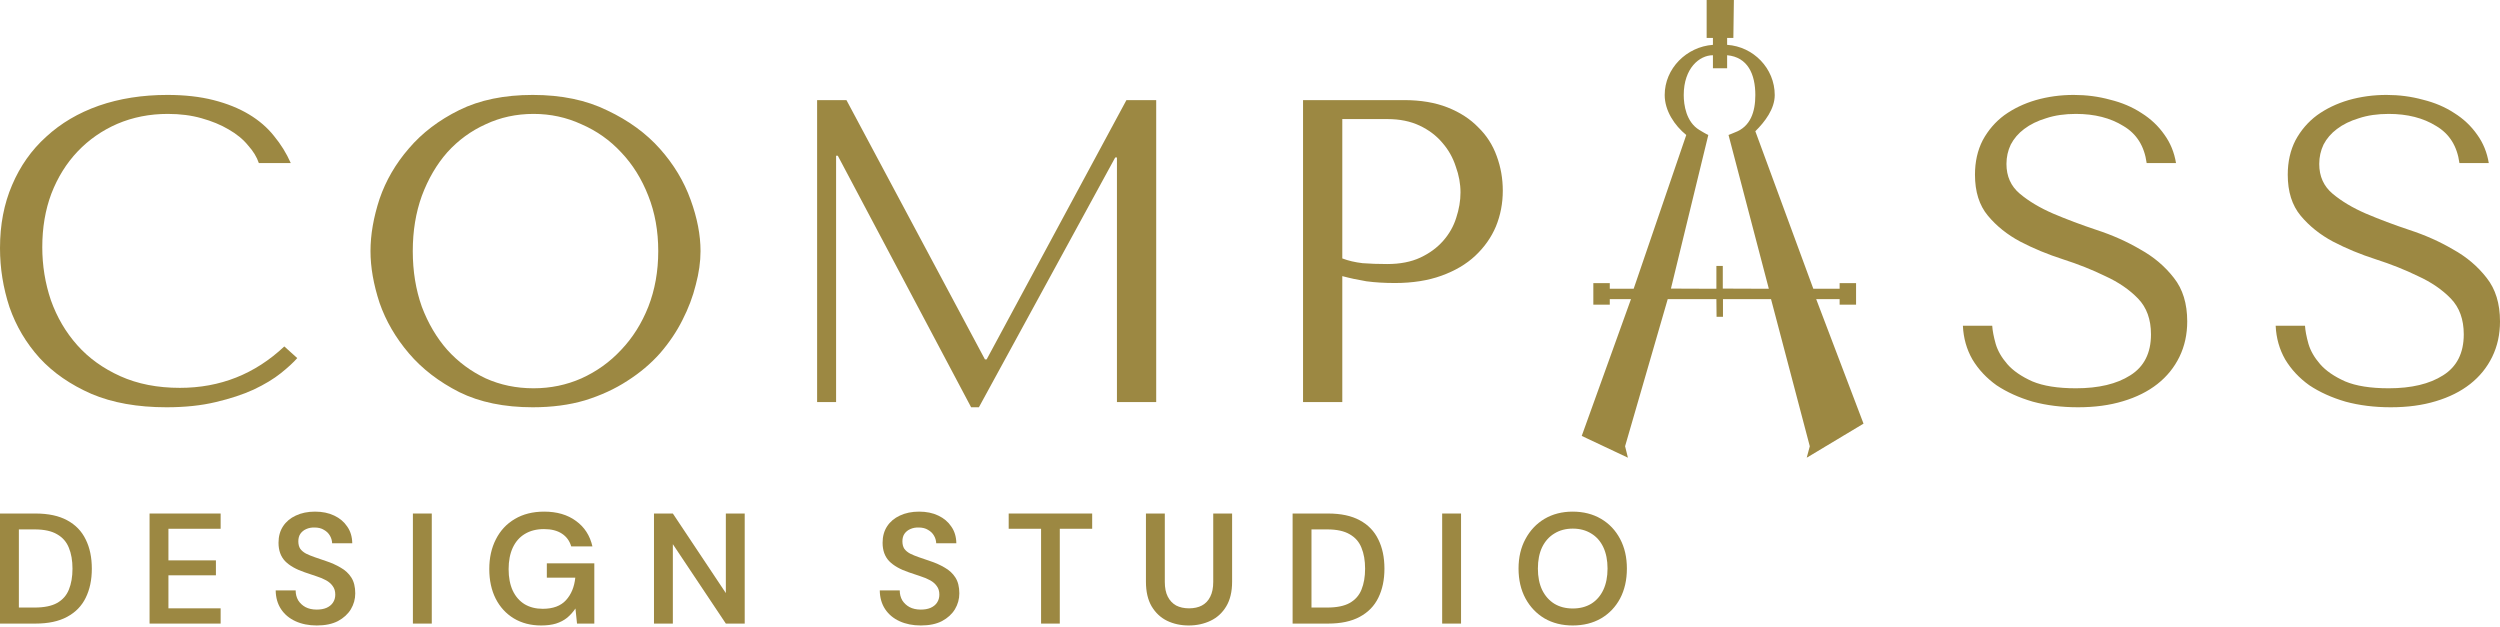
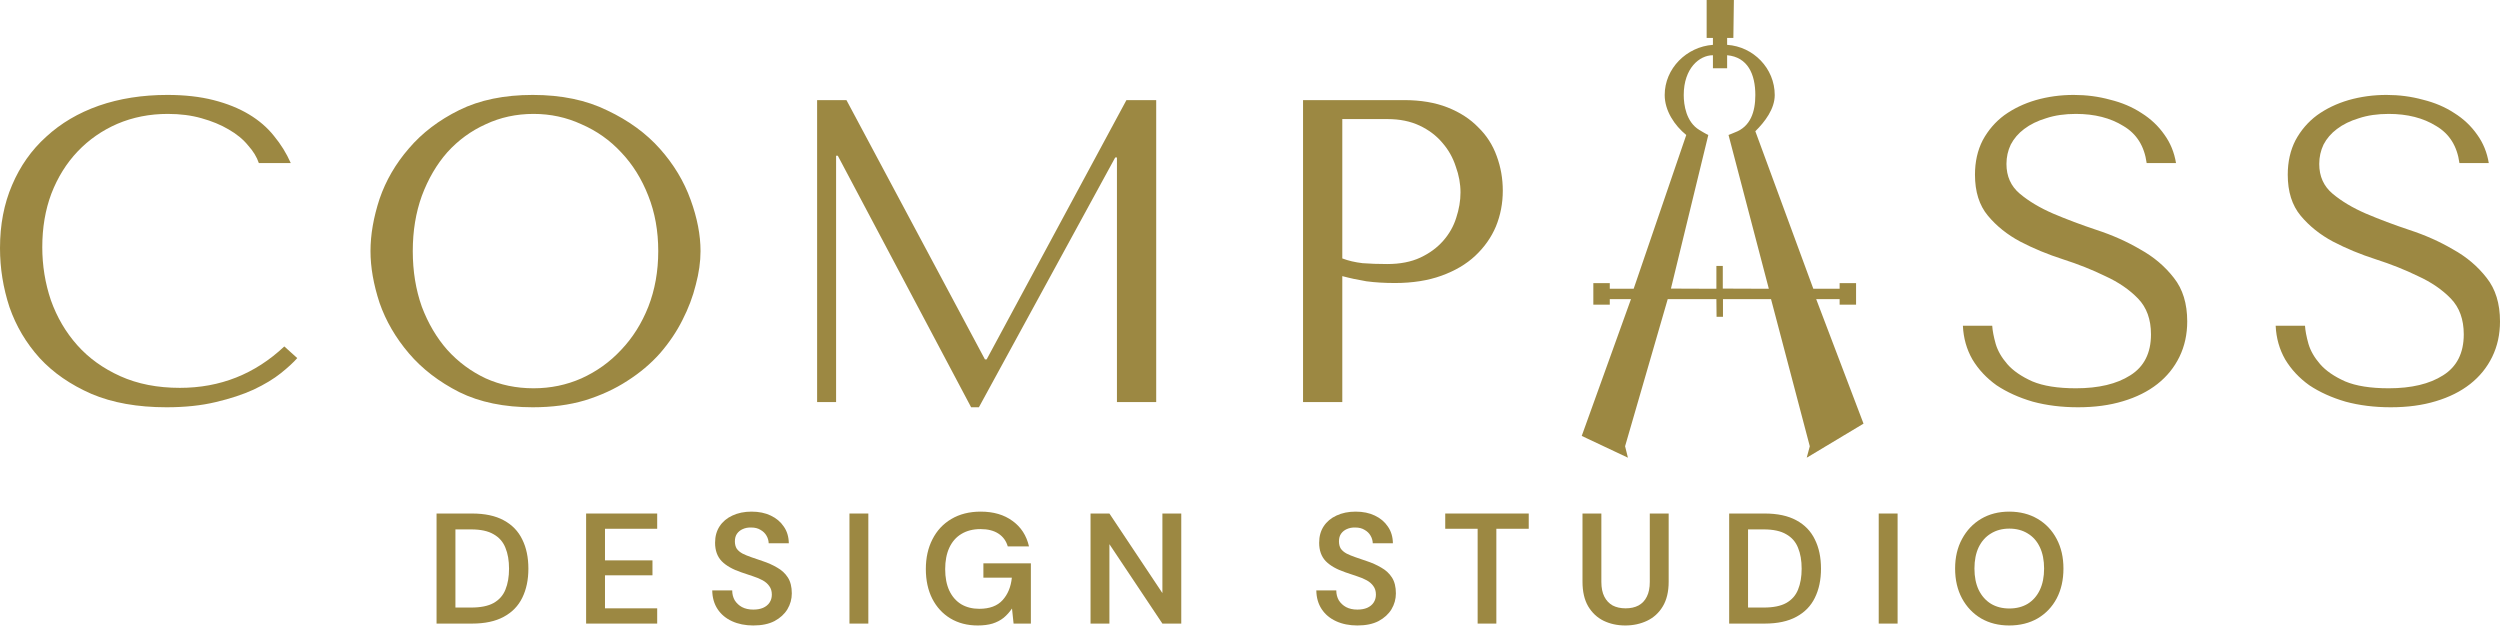
<svg xmlns="http://www.w3.org/2000/svg" width="1800" height="451" viewBox="0 0 1800 451" fill="none">
  <g>
    <g>
      <path d="M204.698 249.436L214.016 257.823C211.324 260.929 207.39 264.553 202.213 268.695C197.036 272.836 190.513 276.771 182.644 280.498C174.982 284.019 165.87 287.021 155.309 289.506C144.955 291.991 133.152 293.234 119.899 293.234C98.984 293.234 80.968 290.024 65.851 283.604C50.734 276.978 38.31 268.384 28.577 257.823C18.844 247.055 11.596 234.837 6.834 221.17C2.278 207.296 0 193.111 0 178.615C0 161.842 2.899 146.725 8.697 133.265C14.495 119.598 22.675 108.001 33.236 98.476C43.797 88.743 56.429 81.288 71.132 76.111C86.041 70.934 102.504 68.346 120.52 68.346C132.945 68.346 144.023 69.588 153.756 72.073C163.489 74.558 171.979 77.975 179.227 82.324C186.475 86.672 192.48 91.849 197.243 97.855C202.213 103.86 206.251 110.383 209.357 117.423H186.371C184.922 113.075 182.333 108.83 178.606 104.688C175.085 100.339 170.426 96.508 164.628 93.195C159.037 89.882 152.514 87.19 145.059 85.119C137.811 83.048 129.735 82.013 120.831 82.013C107.785 82.013 95.671 84.394 84.488 89.157C73.513 93.92 63.987 100.547 55.911 109.037C47.835 117.527 41.519 127.674 36.964 139.477C32.615 151.074 30.441 163.913 30.441 177.994C30.441 191.247 32.511 203.982 36.653 216.2C41.002 228.418 47.318 239.186 55.601 248.504C63.884 257.823 74.238 265.278 86.663 270.869C99.087 276.46 113.376 279.256 129.528 279.256C158.519 279.256 183.576 269.316 204.698 249.436Z" fill="#9C8842" />
      <path d="M266.756 180.79C266.756 168.986 268.93 156.458 273.279 143.205C277.834 129.952 284.875 117.838 294.401 106.862C303.926 95.68 316.041 86.465 330.743 79.217C345.446 71.97 363.047 68.346 383.548 68.346C404.256 68.346 422.169 72.073 437.285 79.528C452.609 86.776 465.241 95.991 475.181 107.173C485.121 118.355 492.472 130.573 497.235 143.826C501.997 156.872 504.379 169.193 504.379 180.79C504.379 188.452 503.24 196.528 500.962 205.018C498.891 213.508 495.682 221.998 491.333 230.489C487.191 238.772 481.807 246.744 475.181 254.406C468.554 261.861 460.685 268.488 451.574 274.286C442.669 280.084 432.522 284.743 421.133 288.264C409.951 291.577 397.423 293.234 383.548 293.234C363.047 293.234 345.446 289.61 330.743 282.362C316.041 274.907 303.926 265.589 294.401 254.406C284.875 243.224 277.834 231.11 273.279 218.064C268.93 204.811 266.756 192.386 266.756 180.79ZM297.196 180.79C297.196 195.285 299.371 208.642 303.719 220.859C308.275 232.87 314.384 243.224 322.046 251.921C329.915 260.619 339.13 267.452 349.691 272.422C360.252 277.185 371.745 279.566 384.17 279.566C396.387 279.566 407.88 277.185 418.648 272.422C429.623 267.452 439.149 260.619 447.225 251.921C455.508 243.224 462.031 232.87 466.794 220.859C471.557 208.642 473.938 195.285 473.938 180.79C473.938 166.294 471.557 153.041 466.794 141.03C462.031 128.813 455.508 118.355 447.225 109.658C439.149 100.961 429.623 94.231 418.648 89.468C407.88 84.498 396.387 82.013 384.17 82.013C371.745 82.013 360.252 84.498 349.691 89.468C339.13 94.231 329.915 100.961 322.046 109.658C314.384 118.355 308.275 128.813 303.719 141.03C299.371 153.041 297.196 166.294 297.196 180.79Z" fill="#9C8842" />
      <path d="M609.441 72.073L709.149 258.755H710.392L811.032 72.073H832.465V289.506H804.198V113.385H802.956L704.801 293.234H699.209L603.228 112.143H601.986V289.506H588.319V72.073H609.441Z" fill="#9C8842" />
      <path d="M966.455 198.806V289.506H938.189V72.073H1010.87C1022.88 72.073 1033.34 73.833 1042.25 77.354C1051.15 80.874 1058.5 85.637 1064.3 91.642C1070.31 97.44 1074.76 104.378 1077.66 112.454C1080.56 120.323 1082.01 128.606 1082.01 137.303C1082.01 146.415 1080.35 155.008 1077.04 163.084C1073.72 170.953 1068.75 177.994 1062.13 184.206C1055.71 190.212 1047.63 194.975 1037.9 198.495C1028.16 202.015 1016.98 203.775 1004.35 203.775C996.896 203.775 990.062 203.361 983.85 202.533C977.638 201.498 971.839 200.255 966.455 198.806ZM966.455 85.74V186.07C970.804 187.727 975.67 188.866 981.054 189.487C986.438 189.901 992.34 190.108 998.76 190.108C1008.08 190.108 1016.05 188.555 1022.68 185.449C1029.3 182.343 1034.79 178.305 1039.14 173.335C1043.49 168.365 1046.59 162.877 1048.46 156.872C1050.53 150.66 1051.56 144.551 1051.56 138.546C1051.56 132.333 1050.43 126.121 1048.15 119.908C1046.08 113.489 1042.87 107.794 1038.52 102.824C1034.17 97.647 1028.68 93.506 1022.06 90.4C1015.43 87.293 1007.77 85.74 999.07 85.74H966.455Z" fill="#9C8842" />
      <path d="M1413.28 234.527H1434.4C1434.61 238.047 1435.44 242.396 1436.89 247.573C1438.34 252.543 1441.13 257.409 1445.27 262.172C1449.42 266.935 1455.42 271.076 1463.29 274.596C1471.16 277.91 1481.62 279.566 1494.66 279.566C1511.02 279.566 1524.07 276.46 1533.8 270.248C1543.74 264.035 1548.71 254.199 1548.71 240.739C1548.71 229.971 1545.6 221.377 1539.39 214.958C1533.18 208.538 1525.31 203.154 1515.78 198.806C1506.47 194.25 1496.32 190.212 1485.34 186.691C1474.37 183.171 1464.12 178.926 1454.59 173.956C1445.27 168.986 1437.51 162.774 1431.3 155.319C1425.08 147.864 1421.98 138.028 1421.98 125.81C1421.98 116.492 1423.84 108.208 1427.57 100.961C1431.5 93.713 1436.68 87.708 1443.1 82.945C1449.73 78.182 1457.28 74.558 1465.77 72.073C1474.47 69.588 1483.58 68.346 1493.11 68.346C1502.22 68.346 1510.92 69.485 1519.2 71.763C1527.69 73.833 1535.25 77.043 1541.88 81.392C1548.5 85.533 1553.99 90.71 1558.34 96.923C1562.69 102.928 1565.48 109.762 1566.73 117.423H1545.6C1543.95 105.206 1538.36 96.301 1528.83 90.71C1519.51 84.912 1508.12 82.013 1494.66 82.013C1486.59 82.013 1479.44 83.048 1473.23 85.119C1467.02 86.983 1461.74 89.571 1457.39 92.885C1453.25 95.991 1450.04 99.718 1447.76 104.067C1445.69 108.416 1444.65 113.075 1444.65 118.045C1444.65 126.949 1447.86 134.093 1454.28 139.477C1460.7 144.861 1468.67 149.624 1478.2 153.766C1487.93 157.907 1498.39 161.842 1509.57 165.569C1520.96 169.297 1531.42 173.956 1540.94 179.547C1550.68 184.931 1558.75 191.765 1565.17 200.048C1571.59 208.124 1574.8 218.582 1574.8 231.42C1574.8 240.739 1572.94 249.229 1569.21 256.891C1565.48 264.553 1560.2 271.076 1553.37 276.46C1546.54 281.844 1538.25 285.986 1528.52 288.885C1518.99 291.784 1508.23 293.234 1496.22 293.234C1484.41 293.234 1473.54 291.888 1463.6 289.195C1453.66 286.296 1444.96 282.362 1437.51 277.392C1430.26 272.215 1424.46 266.003 1420.11 258.755C1415.97 251.507 1413.69 243.431 1413.28 234.527Z" fill="#9C8842" />
      <path d="M1638.48 234.527H1659.6C1659.81 238.047 1660.64 242.396 1662.09 247.573C1663.54 252.543 1666.33 257.409 1670.47 262.172C1674.61 266.935 1680.62 271.076 1688.49 274.596C1696.36 277.91 1706.81 279.566 1719.86 279.566C1736.22 279.566 1749.27 276.46 1759 270.248C1768.94 264.035 1773.91 254.199 1773.91 240.739C1773.91 229.971 1770.8 221.377 1764.59 214.958C1758.38 208.538 1750.51 203.154 1740.98 198.806C1731.66 194.25 1721.52 190.212 1710.54 186.691C1699.57 183.171 1689.32 178.926 1679.79 173.956C1670.47 168.986 1662.71 162.774 1656.49 155.319C1650.28 147.864 1647.18 138.028 1647.18 125.81C1647.18 116.492 1649.04 108.208 1652.77 100.961C1656.7 93.713 1661.88 87.708 1668.3 82.945C1674.92 78.182 1682.48 74.558 1690.97 72.073C1699.67 69.588 1708.78 68.346 1718.31 68.346C1727.42 68.346 1736.12 69.485 1744.4 71.763C1752.89 73.833 1760.45 77.043 1767.07 81.392C1773.7 85.533 1779.19 90.71 1783.54 96.923C1787.89 102.928 1790.68 109.762 1791.92 117.423H1770.8C1769.15 105.206 1763.55 96.301 1754.03 90.71C1744.71 84.912 1733.32 82.013 1719.86 82.013C1711.78 82.013 1704.64 83.048 1698.43 85.119C1692.22 86.983 1686.93 89.571 1682.59 92.885C1678.44 95.991 1675.23 99.718 1672.96 104.067C1670.89 108.416 1669.85 113.075 1669.85 118.045C1669.85 126.949 1673.06 134.093 1679.48 139.477C1685.9 144.861 1693.87 149.624 1703.4 153.766C1713.13 157.907 1723.59 161.842 1734.77 165.569C1746.16 169.297 1756.62 173.956 1766.14 179.547C1775.88 184.931 1783.95 191.765 1790.37 200.048C1796.79 208.124 1800 218.582 1800 231.42C1800 240.739 1798.14 249.229 1794.41 256.891C1790.68 264.553 1785.4 271.076 1778.57 276.46C1771.73 281.844 1763.45 285.986 1753.72 288.885C1744.19 291.784 1733.42 293.234 1721.41 293.234C1709.61 293.234 1698.74 291.888 1688.8 289.195C1678.86 286.296 1670.16 282.362 1662.71 277.392C1655.46 272.215 1649.66 266.003 1645.31 258.755C1641.17 251.507 1638.89 243.431 1638.48 234.527Z" fill="#9C8842" />
      <path d="M1324.53 215.37V219.374H1336.37V203.843H1324.53V207.911H1305.59L1263.84 94.482C1270.7 87.751 1277.81 78.403 1277.81 68.431C1277.81 49.236 1262.47 33.53 1243.53 32.284V27.298H1248.02L1248.39 0H1228.79V27.298H1233.31V32.284C1214.37 33.655 1198.58 49.236 1198.58 68.431C1198.58 79.649 1205.63 90.334 1214.11 97.19L1176.24 207.911H1159.04V203.843H1147.2V219.374H1159.04V215.37H1174.31L1138.85 313.861L1172.1 329.547L1170.06 321.296L1200.76 215.37H1235.8L1235.93 228.104H1240.54V215.37H1275.14L1303.05 321.296L1300.84 329.547L1341.73 305.011L1307.66 215.37H1324.53ZM1240.41 207.911V191.458H1235.8V207.911L1203.07 207.787L1229.98 97.19C1228.51 96.584 1225.27 94.618 1223.59 93.61C1213.99 87.847 1212.29 75.471 1212.29 68.431C1212.29 49.141 1223.59 39.762 1233.31 39.762V49.141H1243.53V39.762C1258.36 41.133 1263.84 53.349 1263.84 68.431C1263.84 80.522 1260.35 91.256 1249.01 95.37C1248.89 95.37 1244.79 97.19 1244.54 97.19L1273.56 207.911L1240.29 207.787L1240.41 207.911Z" fill="#9C8842" />
    </g>
  </g>
  <g>
    <g>
-       <path d="M0 448.981V369.733H25.586C34.794 369.733 42.379 371.355 48.341 374.601C54.379 377.846 58.832 382.45 61.7 388.412C64.644 394.299 66.116 401.319 66.116 409.47C66.116 417.47 64.644 424.452 61.7 430.414C58.832 436.301 54.379 440.867 48.341 444.113C42.379 447.358 34.794 448.981 25.586 448.981H0ZM13.585 437.433H24.907C31.775 437.433 37.171 436.339 41.096 434.15C45.096 431.886 47.926 428.678 49.587 424.527C51.323 420.3 52.191 415.281 52.191 409.47C52.191 403.583 51.323 398.564 49.587 394.413C47.926 390.186 45.096 386.941 41.096 384.676C37.171 382.337 31.775 381.167 24.907 381.167H13.585V437.433Z" fill="#9C8842" />
-       <path d="M107.684 448.981V369.733H158.855V380.714H121.269V403.47H155.459V414.225H121.269V437.999H158.855V448.981H107.684Z" fill="#9C8842" />
-       <path d="M228.042 450.339C222.306 450.339 217.211 449.32 212.758 447.283C208.305 445.245 204.833 442.339 202.343 438.565C199.852 434.792 198.569 430.301 198.494 425.093H212.871C212.871 427.735 213.475 430.112 214.683 432.225C215.966 434.263 217.702 435.886 219.891 437.093C222.155 438.301 224.872 438.905 228.042 438.905C230.759 438.905 233.099 438.49 235.061 437.66C237.099 436.754 238.646 435.509 239.703 433.924C240.835 432.263 241.401 430.339 241.401 428.15C241.401 425.659 240.797 423.621 239.589 422.036C238.457 420.376 236.872 418.98 234.835 417.848C232.797 416.715 230.457 415.734 227.815 414.904C225.174 413.998 222.381 413.055 219.438 412.074C213.173 409.96 208.456 407.281 205.286 404.036C202.116 400.715 200.531 396.3 200.531 390.79C200.531 386.186 201.626 382.224 203.815 378.903C206.003 375.582 209.06 373.016 212.985 371.204C216.985 369.317 221.589 368.374 226.797 368.374C232.08 368.374 236.684 369.317 240.608 371.204C244.608 373.091 247.741 375.733 250.005 379.129C252.345 382.45 253.552 386.45 253.628 391.13H239.137C239.061 389.167 238.533 387.356 237.552 385.695C236.57 383.959 235.136 382.563 233.25 381.507C231.438 380.374 229.212 379.808 226.57 379.808C224.306 379.733 222.268 380.11 220.457 380.941C218.721 381.695 217.324 382.827 216.268 384.337C215.287 385.771 214.796 387.582 214.796 389.771C214.796 391.884 215.249 393.658 216.155 395.092C217.136 396.451 218.532 397.62 220.343 398.602C222.155 399.507 224.268 400.375 226.683 401.205C229.098 402.036 231.74 402.941 234.608 403.922C238.533 405.206 242.08 406.791 245.25 408.677C248.495 410.489 251.062 412.866 252.948 415.81C254.835 418.753 255.779 422.565 255.779 427.244C255.779 431.32 254.722 435.131 252.609 438.678C250.495 442.15 247.401 444.981 243.325 447.169C239.25 449.283 234.155 450.339 228.042 450.339Z" fill="#9C8842" />
-       <path d="M297.291 448.981V369.733H310.876V448.981H297.291Z" fill="#9C8842" />
-       <path d="M389.643 450.339C382.171 450.339 375.604 448.641 369.944 445.245C364.359 441.848 360.019 437.131 356.924 431.093C353.83 424.98 352.283 417.848 352.283 409.696C352.283 401.621 353.868 394.488 357.038 388.299C360.208 382.035 364.736 377.167 370.623 373.695C376.586 370.148 383.642 368.374 391.794 368.374C401.001 368.374 408.624 370.601 414.662 375.054C420.776 379.431 424.738 385.544 426.55 393.394H411.266C410.134 389.469 407.907 386.412 404.587 384.224C401.266 382.035 396.964 380.941 391.68 380.941C386.322 380.941 381.718 382.11 377.869 384.45C374.095 386.714 371.189 390.035 369.151 394.413C367.189 398.715 366.208 403.847 366.208 409.809C366.208 415.772 367.189 420.904 369.151 425.206C371.189 429.508 374.057 432.791 377.755 435.056C381.454 437.244 385.793 438.339 390.775 438.339C398.171 438.339 403.756 436.263 407.53 432.112C411.304 427.961 413.53 422.565 414.21 415.923H393.718V405.621H427.908V448.981H415.455L414.323 438.112C412.587 440.679 410.587 442.905 408.323 444.792C406.058 446.603 403.379 448 400.285 448.981C397.266 449.886 393.718 450.339 389.643 450.339Z" fill="#9C8842" />
-       <path d="M470.868 448.981V369.733H484.453L522.605 427.018V369.733H536.191V448.981H522.605L484.453 391.809V448.981H470.868Z" fill="#9C8842" />
-       <path d="M662.978 450.339C657.242 450.339 652.147 449.32 647.694 447.283C643.241 445.245 639.77 442.339 637.279 438.565C634.788 434.792 633.505 430.301 633.43 425.093H647.808C647.808 427.735 648.411 430.112 649.619 432.225C650.902 434.263 652.638 435.886 654.827 437.093C657.091 438.301 659.808 438.905 662.978 438.905C665.695 438.905 668.035 438.49 669.997 437.66C672.035 436.754 673.582 435.509 674.639 433.924C675.771 432.263 676.337 430.339 676.337 428.15C676.337 425.659 675.733 423.621 674.526 422.036C673.393 420.376 671.808 418.98 669.771 417.848C667.733 416.715 665.393 415.734 662.751 414.904C660.11 413.998 657.317 413.055 654.374 412.074C648.109 409.96 643.392 407.281 640.222 404.036C637.052 400.715 635.467 396.3 635.467 390.79C635.467 386.186 636.562 382.224 638.751 378.903C640.939 375.582 643.996 373.016 647.921 371.204C651.921 369.317 656.525 368.374 661.733 368.374C667.016 368.374 671.62 369.317 675.544 371.204C679.545 373.091 682.677 375.733 684.941 379.129C687.281 382.45 688.488 386.45 688.564 391.13H674.073C673.997 389.167 673.469 387.356 672.488 385.695C671.507 383.959 670.073 382.563 668.186 381.507C666.374 380.374 664.148 379.808 661.506 379.808C659.242 379.733 657.204 380.11 655.393 380.941C653.657 381.695 652.261 382.827 651.204 384.337C650.223 385.771 649.732 387.582 649.732 389.771C649.732 391.884 650.185 393.658 651.091 395.092C652.072 396.451 653.468 397.62 655.28 398.602C657.091 399.507 659.204 400.375 661.619 401.205C664.035 402.036 666.676 402.941 669.544 403.922C673.469 405.206 677.016 406.791 680.186 408.677C683.432 410.489 685.998 412.866 687.885 415.81C689.771 418.753 690.715 422.565 690.715 427.244C690.715 431.32 689.658 435.131 687.545 438.678C685.432 442.15 682.337 444.981 678.262 447.169C674.186 449.283 669.091 450.339 662.978 450.339Z" fill="#9C8842" />
-       <path d="M749.575 448.981V380.714H726.254V369.733H786.369V380.714H763.047V448.981H749.575Z" fill="#9C8842" />
-       <path d="M855.871 450.339C850.135 450.339 844.927 449.207 840.248 446.943C835.644 444.679 831.946 441.207 829.153 436.527C826.436 431.848 825.078 425.961 825.078 418.866V369.733H838.663V418.98C838.663 423.282 839.38 426.829 840.814 429.622C842.248 432.414 844.248 434.527 846.814 435.961C849.456 437.32 852.55 437.999 856.098 437.999C859.72 437.999 862.815 437.32 865.381 435.961C868.023 434.527 870.023 432.414 871.381 429.622C872.815 426.829 873.532 423.282 873.532 418.98V369.733H887.117V418.866C887.117 425.961 885.721 431.848 882.929 436.527C880.136 441.207 876.362 444.679 871.608 446.943C866.853 449.207 861.607 450.339 855.871 450.339Z" fill="#9C8842" />
-       <path d="M930.679 448.981V369.733H956.265C965.473 369.733 973.058 371.355 979.021 374.601C985.059 377.846 989.512 382.45 992.38 388.412C995.323 394.299 996.795 401.319 996.795 409.47C996.795 417.47 995.323 424.452 992.38 430.414C989.512 436.301 985.059 440.867 979.021 444.113C973.058 447.358 965.473 448.981 956.265 448.981H930.679ZM944.265 437.433H955.586C962.454 437.433 967.85 436.339 971.775 434.15C975.775 431.886 978.606 428.678 980.266 424.527C982.002 420.3 982.87 415.281 982.87 409.47C982.87 403.583 982.002 398.564 980.266 394.413C978.606 390.186 975.775 386.941 971.775 384.676C967.85 382.337 962.454 381.167 955.586 381.167H944.265V437.433Z" fill="#9C8842" />
-       <path d="M1038.36 448.981V369.733H1051.95V448.981H1038.36Z" fill="#9C8842" />
-       <path d="M1132.3 450.339C1124.68 450.339 1117.92 448.641 1112.03 445.245C1106.22 441.773 1101.66 436.98 1098.34 430.867C1095.02 424.678 1093.35 417.508 1093.35 409.357C1093.35 401.281 1095.02 394.186 1098.34 388.073C1101.66 381.884 1106.22 377.054 1112.03 373.582C1117.92 370.11 1124.68 368.374 1132.3 368.374C1140.07 368.374 1146.9 370.11 1152.79 373.582C1158.68 377.054 1163.24 381.884 1166.49 388.073C1169.73 394.186 1171.36 401.281 1171.36 409.357C1171.36 417.508 1169.73 424.678 1166.49 430.867C1163.24 436.98 1158.68 441.773 1152.79 445.245C1146.9 448.641 1140.07 450.339 1132.3 450.339ZM1132.41 438.112C1137.47 438.112 1141.88 436.98 1145.66 434.716C1149.43 432.376 1152.34 429.055 1154.38 424.753C1156.41 420.451 1157.43 415.319 1157.43 409.357C1157.43 403.394 1156.41 398.262 1154.38 393.96C1152.34 389.658 1149.43 386.375 1145.66 384.11C1141.88 381.771 1137.47 380.601 1132.41 380.601C1127.36 380.601 1122.94 381.771 1119.17 384.11C1115.39 386.375 1112.45 389.658 1110.34 393.96C1108.3 398.262 1107.28 403.394 1107.28 409.357C1107.28 415.319 1108.3 420.451 1110.34 424.753C1112.45 429.055 1115.39 432.376 1119.17 434.716C1122.94 436.98 1127.36 438.112 1132.41 438.112Z" fill="#9C8842" />
+       <path d="M314.321 448.981V369.733H339.907C349.115 369.733 356.7 371.355 362.663 374.601C368.701 377.846 373.154 382.45 376.022 388.412C378.965 394.299 380.437 401.319 380.437 409.47C380.437 417.47 378.965 424.452 376.022 430.414C373.154 436.301 368.701 440.867 362.663 444.113C356.7 447.358 349.115 448.981 339.907 448.981H314.321ZM327.907 437.433H339.228C346.096 437.433 351.492 436.339 355.417 434.15C359.417 431.886 362.248 428.678 363.908 424.527C365.644 420.3 366.512 415.281 366.512 409.47C366.512 403.583 365.644 398.564 363.908 394.413C362.248 390.186 359.417 386.941 355.417 384.676C351.492 382.337 346.096 381.167 339.228 381.167H327.907V437.433Z" fill="#9C8842" />
+       <path d="M422.005 448.981V369.733H473.177V380.714H435.59V403.47H469.78V414.225H435.59V437.999H473.177V448.981H422.005Z" fill="#9C8842" />
+       <path d="M542.363 450.339C536.627 450.339 531.533 449.32 527.08 447.283C522.627 445.245 519.155 442.339 516.664 438.565C514.173 434.792 512.89 430.301 512.815 425.093H527.193C527.193 427.735 527.797 430.112 529.004 432.225C530.287 434.263 532.023 435.886 534.212 437.093C536.476 438.301 539.193 438.905 542.363 438.905C545.08 438.905 547.42 438.49 549.382 437.66C551.42 436.754 552.967 435.509 554.024 433.924C555.156 432.263 555.722 430.339 555.722 428.15C555.722 425.659 555.118 423.621 553.911 422.036C552.779 420.376 551.194 418.98 549.156 417.848C547.118 416.715 544.778 415.734 542.137 414.904C539.495 413.998 536.703 413.055 533.759 412.074C527.495 409.96 522.778 407.281 519.608 404.036C516.438 400.715 514.853 396.3 514.853 390.79C514.853 386.186 515.947 382.224 518.136 378.903C520.325 375.582 523.381 373.016 527.306 371.204C531.306 369.317 535.91 368.374 541.118 368.374C546.401 368.374 551.005 369.317 554.93 371.204C558.93 373.091 562.062 375.733 564.326 379.129C566.666 382.45 567.873 386.45 567.949 391.13H553.458C553.382 389.167 552.854 387.356 551.873 385.695C550.892 383.959 549.458 382.563 547.571 381.507C545.759 380.374 543.533 379.808 540.891 379.808C538.627 379.733 536.589 380.11 534.778 380.941C533.042 381.695 531.646 382.827 530.589 384.337C529.608 385.771 529.117 387.582 529.117 389.771C529.117 391.884 529.57 393.658 530.476 395.092C531.457 396.451 532.853 397.62 534.665 398.602C536.476 399.507 538.589 400.375 541.005 401.205C543.42 402.036 546.061 402.941 548.929 403.922C552.854 405.206 556.401 406.791 559.571 408.677C562.817 410.489 565.383 412.866 567.27 415.81C569.157 418.753 570.1 422.565 570.1 427.244C570.1 431.32 569.043 435.131 566.93 438.678C564.817 442.15 561.722 444.981 557.647 447.169C553.571 449.283 548.477 450.339 542.363 450.339Z" fill="#9C8842" />
+       <path d="M611.612 448.981V369.733H625.198V448.981H611.612Z" fill="#9C8842" />
+       <path d="M703.964 450.339C696.492 450.339 689.926 448.641 684.265 445.245C678.68 441.848 674.34 437.131 671.246 431.093C668.151 424.98 666.604 417.848 666.604 409.696C666.604 401.621 668.189 394.488 671.359 388.299C674.529 382.035 679.057 377.167 684.944 373.695C690.907 370.148 697.964 368.374 706.115 368.374C715.323 368.374 722.946 370.601 728.984 375.054C735.097 379.431 739.06 385.544 740.871 393.394H725.587C724.455 389.469 722.229 386.412 718.908 384.224C715.587 382.035 711.285 380.941 706.002 380.941C700.643 380.941 696.039 382.11 692.19 384.45C688.416 386.714 685.51 390.035 683.473 394.413C681.51 398.715 680.529 403.847 680.529 409.809C680.529 415.772 681.51 420.904 683.473 425.206C685.51 429.508 688.378 432.791 692.077 435.056C695.775 437.244 700.115 438.339 705.096 438.339C712.492 438.339 718.078 436.263 721.851 432.112C725.625 427.961 727.852 422.565 728.531 415.923H708.04V405.621H742.229V448.981H729.776L728.644 438.112C726.908 440.679 724.908 442.905 722.644 444.792C720.38 446.603 717.7 448 714.606 448.981C711.587 449.886 708.039 450.339 703.964 450.339Z" fill="#9C8842" />
+       <path d="M785.189 448.981V369.733H798.774L836.927 427.018V369.733H850.512V448.981H836.927L798.774 391.809V448.981H785.189Z" fill="#9C8842" />
+       <path d="M977.299 450.339C971.563 450.339 966.469 449.32 962.016 447.283C957.563 445.245 954.091 442.339 951.6 438.565C949.11 434.792 947.826 430.301 947.751 425.093H962.129C962.129 427.735 962.733 430.112 963.94 432.225C965.223 434.263 966.959 435.886 969.148 437.093C971.412 438.301 974.129 438.905 977.299 438.905C980.016 438.905 982.356 438.49 984.318 437.66C986.356 436.754 987.903 435.509 988.96 433.924C990.092 432.263 990.658 430.339 990.658 428.15C990.658 425.659 990.054 423.621 988.847 422.036C987.715 420.376 986.13 418.98 984.092 417.848C982.054 416.715 979.714 415.734 977.073 414.904C974.431 413.998 971.639 413.055 968.695 412.074C962.431 409.96 957.714 407.281 954.544 404.036C951.374 400.715 949.789 396.3 949.789 390.79C949.789 386.186 950.883 382.224 953.072 378.903C955.261 375.582 958.317 373.016 962.242 371.204C966.242 369.317 970.846 368.374 976.054 368.374C981.337 368.374 985.941 369.317 989.866 371.204C993.866 373.091 996.998 375.733 999.262 379.129C1001.6 382.45 1002.81 386.45 1002.89 391.13H988.394C988.318 389.167 987.79 387.356 986.809 385.695C985.828 383.959 984.394 382.563 982.507 381.507C980.696 380.374 978.469 379.808 975.828 379.808C973.563 379.733 971.525 380.11 969.714 380.941C967.978 381.695 966.582 382.827 965.525 384.337C964.544 385.771 964.053 387.582 964.053 389.771C964.053 391.884 964.506 393.658 965.412 395.092C966.393 396.451 967.789 397.62 969.601 398.602C971.412 399.507 973.526 400.375 975.941 401.205C978.356 402.036 980.997 402.941 983.866 403.922C987.79 405.206 991.337 406.791 994.507 408.677C997.753 410.489 1000.32 412.866 1002.21 415.81C1004.09 418.753 1005.04 422.565 1005.04 427.244C1005.04 431.32 1003.98 435.131 1001.87 438.678C999.753 442.15 996.658 444.981 992.583 447.169C988.507 449.283 983.413 450.339 977.299 450.339Z" fill="#9C8842" />
+       <path d="M1063.9 448.981V380.714H1040.57V369.733H1100.69V380.714H1077.37V448.981H1063.9Z" fill="#9C8842" />
+       <path d="M1170.19 450.339C1164.46 450.339 1159.25 449.207 1154.57 446.943C1149.97 444.679 1146.27 441.207 1143.47 436.527C1140.76 431.848 1139.4 425.961 1139.4 418.866V369.733H1152.98V418.98C1152.98 423.282 1153.7 426.829 1155.14 429.622C1156.57 432.414 1158.57 434.527 1161.14 435.961C1163.78 437.32 1166.87 437.999 1170.42 437.999C1174.04 437.999 1177.14 437.32 1179.7 435.961C1182.34 434.527 1184.34 432.414 1185.7 429.622C1187.14 426.829 1187.85 423.282 1187.85 418.98V369.733H1201.44V418.866C1201.44 425.961 1200.04 431.848 1197.25 436.527C1194.46 441.207 1190.68 444.679 1185.93 446.943C1181.17 449.207 1175.93 450.339 1170.19 450.339Z" fill="#9C8842" />
+       <path d="M1245 448.981V369.733H1270.59C1279.79 369.733 1287.38 371.355 1293.34 374.601C1299.38 377.846 1303.83 382.45 1306.7 388.412C1309.64 394.299 1311.12 401.319 1311.12 409.47C1311.12 417.47 1309.64 424.452 1306.7 430.414C1303.83 436.301 1299.38 440.867 1293.34 444.113C1287.38 447.358 1279.79 448.981 1270.59 448.981H1245ZM1258.59 437.433H1269.91C1276.78 437.433 1282.17 436.339 1286.1 434.15C1290.1 431.886 1292.93 428.678 1294.59 424.527C1296.32 420.3 1297.19 415.281 1297.19 409.47C1297.19 403.583 1296.32 398.564 1294.59 394.413C1292.93 390.186 1290.1 386.941 1286.1 384.676C1282.17 382.337 1276.78 381.167 1269.91 381.167H1258.59V437.433Z" fill="#9C8842" />
+       <path d="M1352.68 448.981V369.733H1366.27V448.981H1352.68Z" fill="#9C8842" />
+       <path d="M1446.62 450.339C1439 450.339 1432.24 448.641 1426.36 445.245C1420.54 441.773 1415.98 436.98 1412.66 430.867C1409.34 424.678 1407.68 417.508 1407.68 409.357C1407.68 401.281 1409.34 394.186 1412.66 388.073C1415.98 381.884 1420.54 377.054 1426.36 373.582C1432.24 370.11 1439 368.374 1446.62 368.374C1454.39 368.374 1461.22 370.11 1467.11 373.582C1473 377.054 1477.57 381.884 1480.81 388.073C1484.06 394.186 1485.68 401.281 1485.68 409.357C1485.68 417.508 1484.06 424.678 1480.81 430.867C1477.57 436.98 1473 441.773 1467.11 445.245C1461.22 448.641 1454.39 450.339 1446.62 450.339ZM1446.73 438.112C1451.79 438.112 1456.21 436.98 1459.98 434.716C1463.75 432.376 1466.66 429.055 1468.7 424.753C1470.73 420.451 1471.75 415.319 1471.75 409.357C1471.75 403.394 1470.73 398.262 1468.7 393.96C1466.66 389.658 1463.75 386.375 1459.98 384.11C1456.21 381.771 1451.79 380.601 1446.73 380.601C1441.68 380.601 1437.26 381.771 1433.49 384.11C1429.71 386.375 1426.77 389.658 1424.66 393.96C1422.62 398.262 1421.6 403.394 1421.6 409.357C1421.6 415.319 1422.62 420.451 1424.66 424.753C1426.77 429.055 1429.71 432.376 1433.49 434.716C1437.26 436.98 1441.68 438.112 1446.73 438.112Z" fill="#9C8842" />
    </g>
  </g>
</svg>
